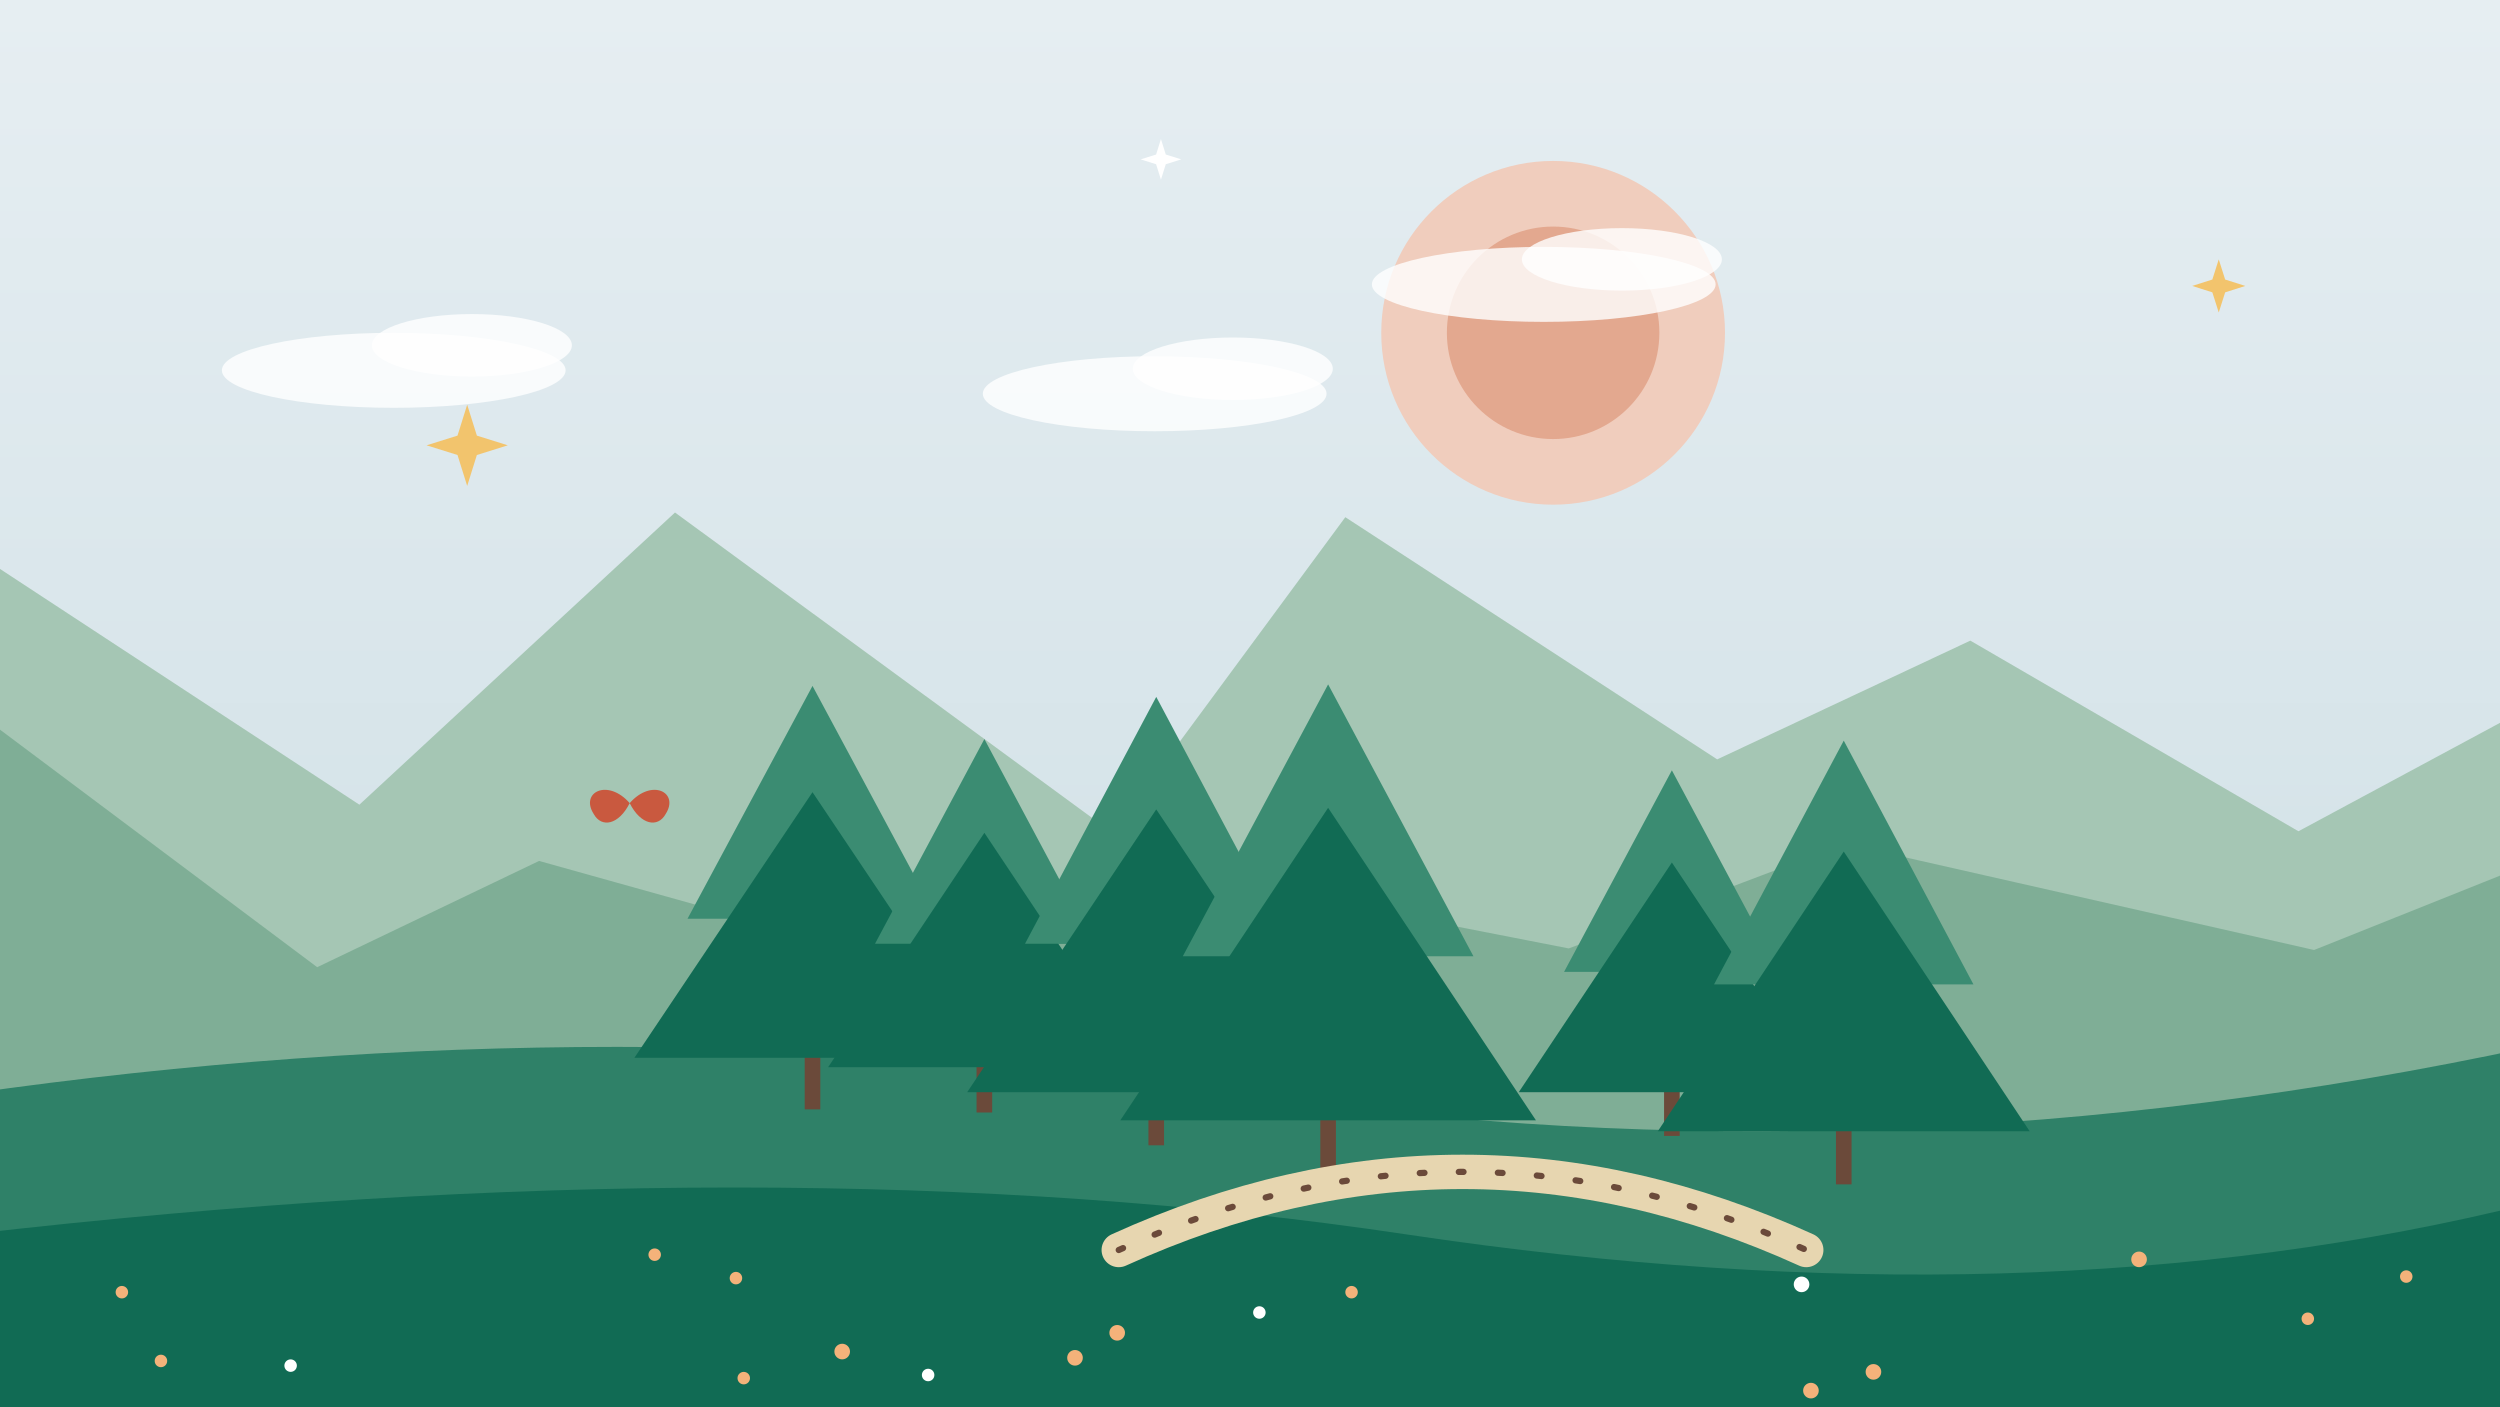
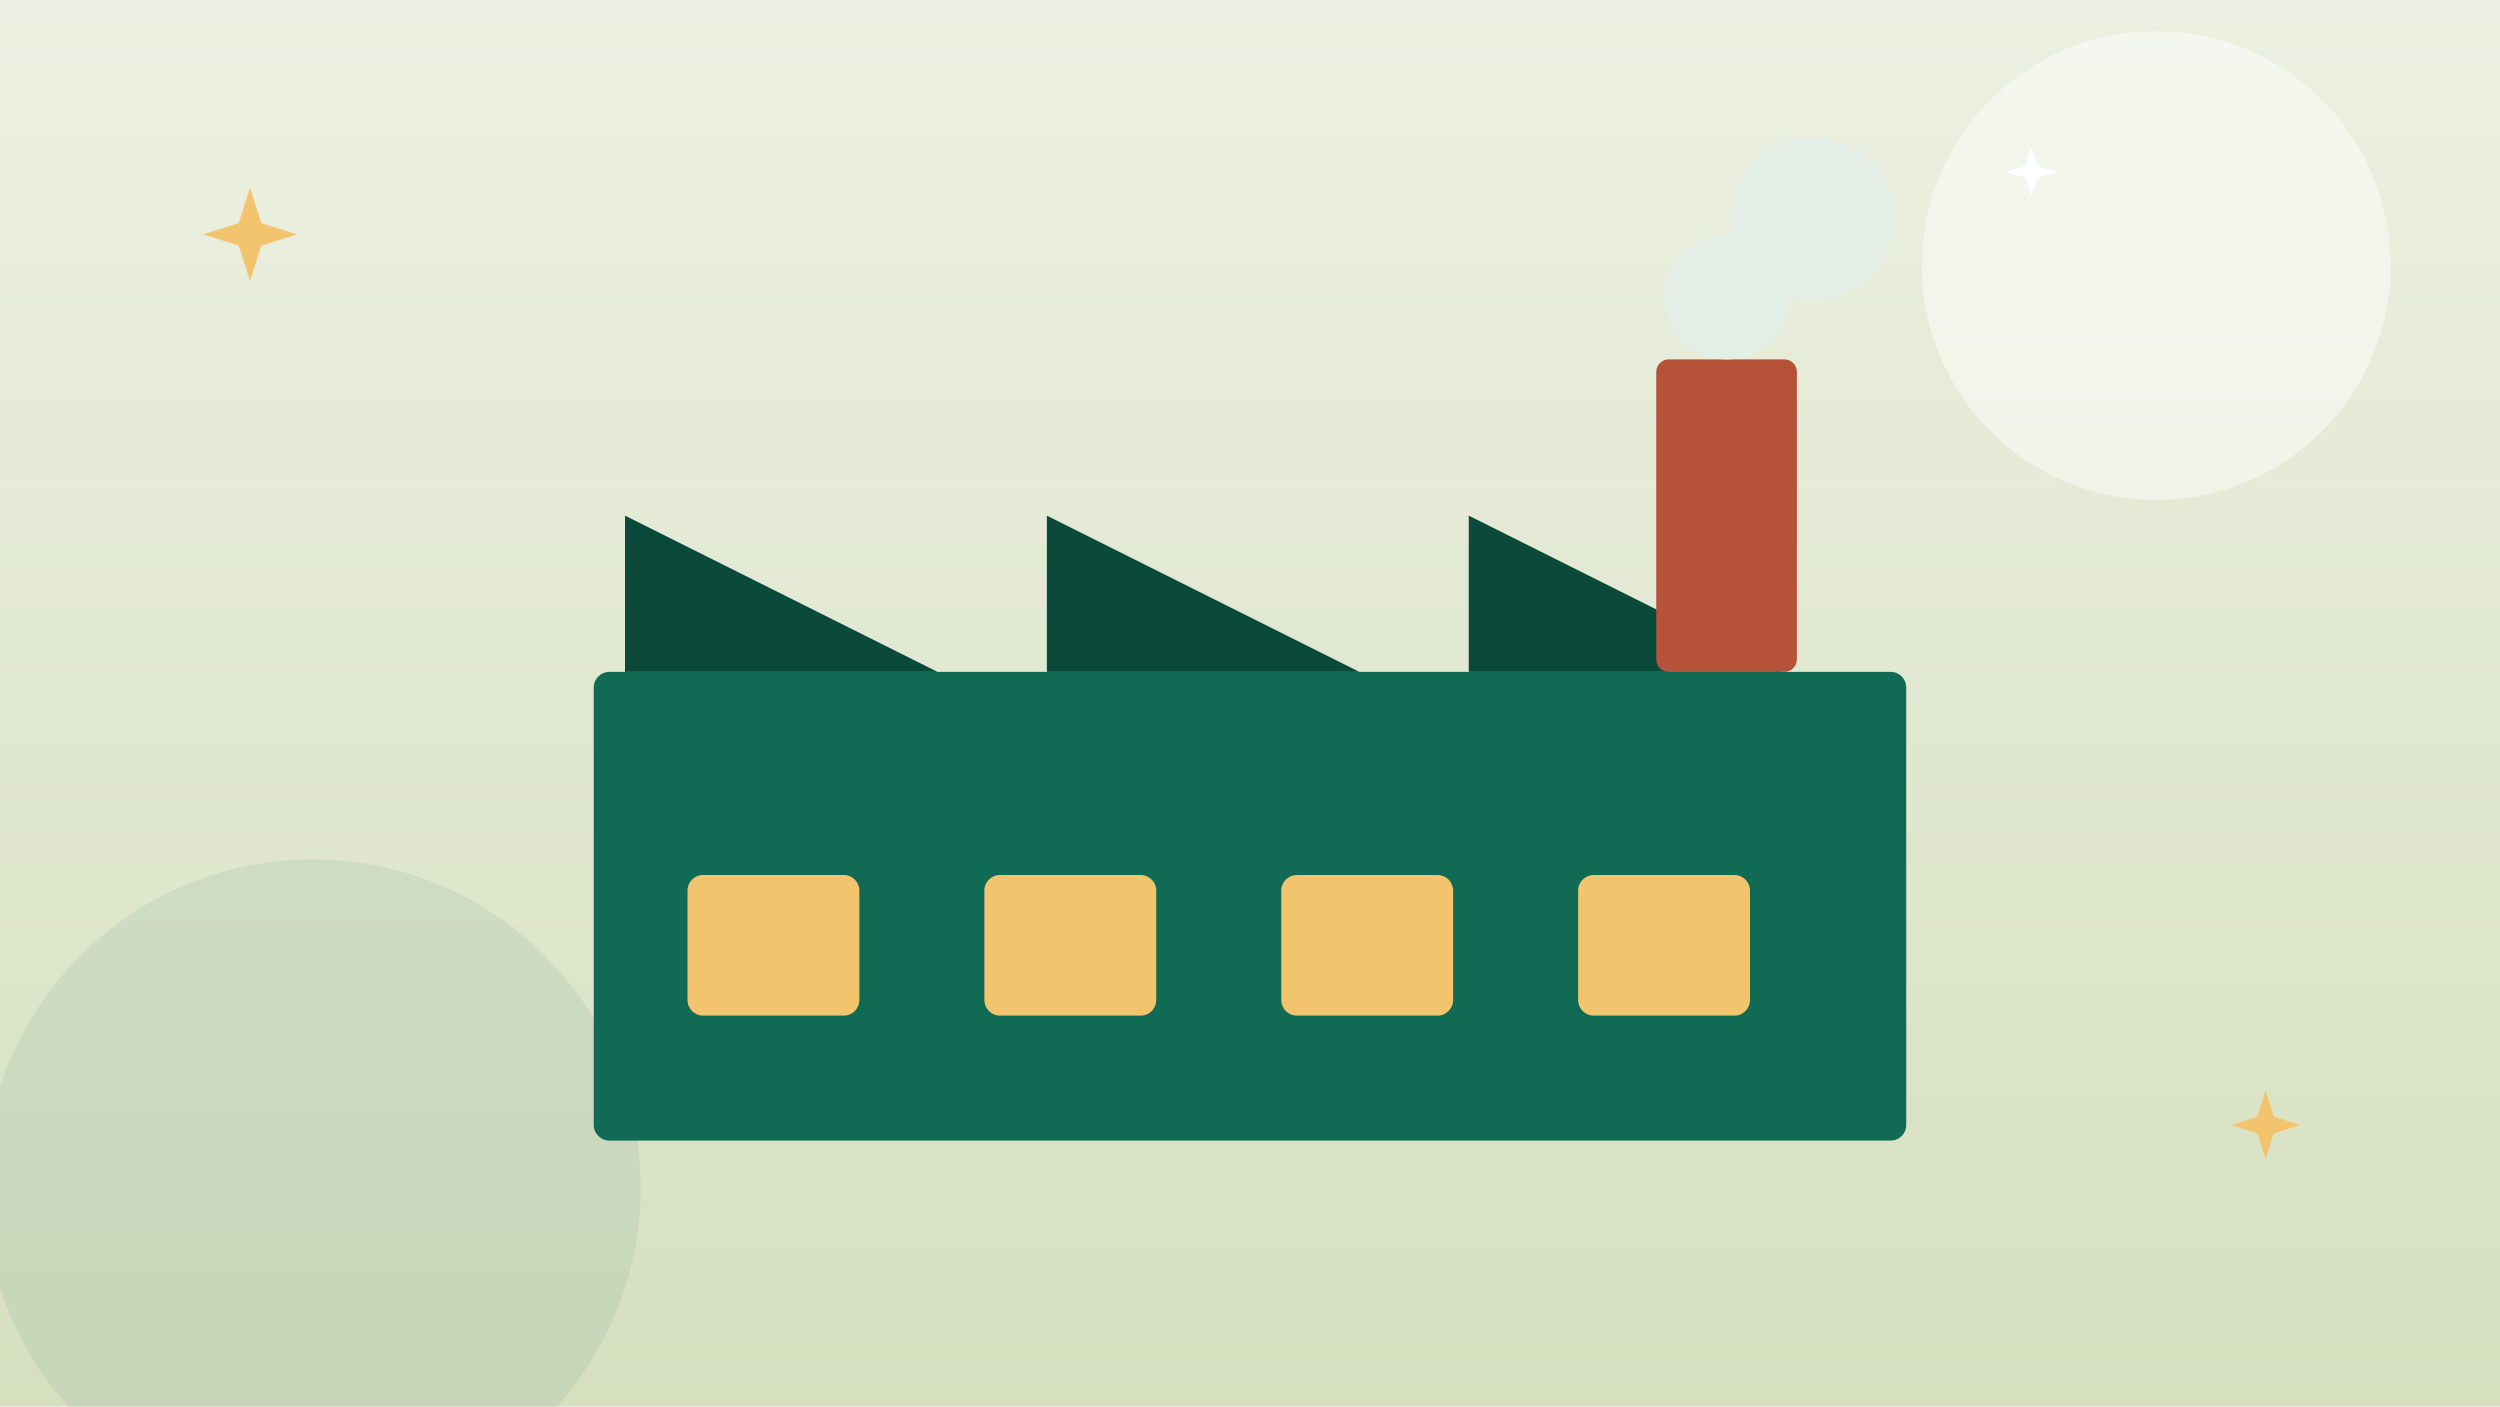
<svg xmlns="http://www.w3.org/2000/svg" viewBox="0 0 1600 900" role="img" aria-label="">
  <defs>
    <linearGradient id="g" x1="0" y1="0" x2="0" y2="1">
-       <stop offset="0" stop-color="#e6eef2" />
-       <stop offset="1" stop-color="#cbdde3" />
+       <stop offset="0" stop-color="#ecf0e2" />
+       <stop offset="1" stop-color="#d6e0bf" />
    </linearGradient>
  </defs>
  <rect width="1600" height="900" fill="url(#g)" />
-   <circle cx="994" cy="213" r="110" fill="#f0cdbd" />
-   <circle cx="994" cy="213" r="68" fill="#e3a88f" />
-   <ellipse cx="988" cy="182" rx="110" ry="24" fill="#fff" opacity=".8" />
-   <ellipse cx="1038" cy="166" rx="64" ry="20" fill="#fff" opacity=".8" />
-   <ellipse cx="252" cy="237" rx="110" ry="24" fill="#fff" opacity=".8" />
-   <ellipse cx="302" cy="221" rx="64" ry="20" fill="#fff" opacity=".8" />
-   <ellipse cx="739" cy="252" rx="110" ry="24" fill="#fff" opacity=".8" />
-   <ellipse cx="789" cy="236" rx="64" ry="20" fill="#fff" opacity=".8" />
-   <polygon points="-20 710 -20 351 230 515 432 328 712 533 861 331 1099 486 1261 410 1471 532 1603 461 1847 480 1620 710" fill="#a5c6b4" />
-   <polygon points="-20 790 -20 452 203 619 345 551 574 615 789 565 1004 607 1181 540 1481 608 1601 560 1892 587 1620 790" fill="#7fae96" />
-   <path d="M-20 700 Q400 640 800 700 T1620 670 L1620 920 L-20 920Z" fill="#2f8168" />
-   <rect x="515" y="650" width="10" height="60" fill="#6b4a3a" />
-   <path d="M520 439 L600 588 L440 588Z" fill="#3b8c72" />
-   <path d="M520 507 L634 677 L406 677Z" fill="#116b54" />
-   <rect x="625" y="659" width="10" height="53" fill="#6b4a3a" />
-   <path d="M630 473 L700 604 L560 604Z" fill="#3b8c72" />
-   <path d="M630 533 L730 683 L530 683Z" fill="#116b54" />
-   <rect x="735" y="670" width="10" height="63" fill="#6b4a3a" />
-   <path d="M740 446 L824 604 L656 604Z" fill="#3b8c72" />
-   <path d="M740 518 L861 699 L619 699Z" fill="#116b54" />
-   <rect x="845" y="685" width="10" height="70" fill="#6b4a3a" />
-   <path d="M850 438 L943 612 L757 612Z" fill="#3b8c72" />
-   <path d="M850 517 L983 717 L717 717Z" fill="#116b54" />
-   <rect x="1065" y="676" width="10" height="51" fill="#6b4a3a" />
-   <path d="M1070 493 L1139 622 L1001 622Z" fill="#3b8c72" />
-   <path d="M1070 552 L1168 699 L972 699Z" fill="#116b54" />
-   <rect x="1175" y="696" width="10" height="62" fill="#6b4a3a" />
-   <path d="M1180 474 L1263 630 L1097 630Z" fill="#3b8c72" />
-   <path d="M1180 545 L1299 724 L1061 724Z" fill="#116b54" />
-   <path d="M-20 790 Q500 730 900 790 T1620 770 L1620 920 L-20 920Z" fill="#116b54" />
-   <path d="M716 800 Q936 700 1156 800" fill="none" stroke="#e7d6b0" stroke-width="22" stroke-linecap="round" />
-   <path d="M716 800 Q936 700 1156 800" fill="none" stroke="#6b4a3a" stroke-width="4" stroke-dasharray="3 22" stroke-linecap="round" />
-   <circle cx="78" cy="827" r="4" fill="#f4b27a" />
-   <circle cx="186" cy="874" r="4" fill="#fff" />
-   <circle cx="1199" cy="878" r="5" fill="#f4b27a" />
-   <circle cx="471" cy="818" r="4" fill="#f4b27a" />
-   <circle cx="688" cy="869" r="5" fill="#f4b27a" />
-   <circle cx="476" cy="882" r="4" fill="#f4b27a" />
-   <circle cx="1159" cy="890" r="5" fill="#f4b27a" />
-   <circle cx="1540" cy="817" r="4" fill="#f4b27a" />
-   <circle cx="539" cy="865" r="5" fill="#f4b27a" />
-   <circle cx="1153" cy="822" r="5" fill="#fff" />
-   <circle cx="715" cy="853" r="5" fill="#f4b27a" />
-   <circle cx="103" cy="871" r="4" fill="#f4b27a" />
-   <circle cx="419" cy="803" r="4" fill="#f4b27a" />
-   <circle cx="1477" cy="844" r="4" fill="#f4b27a" />
-   <circle cx="594" cy="880" r="4" fill="#fff" />
-   <circle cx="806" cy="840" r="4" fill="#fff" />
-   <circle cx="1369" cy="806" r="5" fill="#f4b27a" />
-   <circle cx="865" cy="827" r="4" fill="#f4b27a" />
-   <path transform="translate(299 285)" d="M0-26l6.2 19.8L26 0l-19.8 6.2L0 26l-6.2-19.8L-26 0l19.8-6.2z" fill="#f2c46d" />
-   <path transform="translate(1420 183)" d="M0-17l4.1 12.9L17 0l-12.9 4.1L0 17l-4.1-12.9L-17 0l12.9-4.1z" fill="#f2c46d" />
-   <path transform="translate(743 102)" d="M0-13l3.1 9.9L13 0l-9.9 3.1L0 13l-3.1-9.9L-13 0l9.9-3.1z" fill="#fff" />
-   <g transform="translate(403 514)">
-     <path d="M0 0c-14-16-32-7-23 7 5 9 16 7 23-7zM0 0c14-16 32-7 23 7-5 9-16 7-23-7z" fill="#c9593f" />
+   <circle cx="1380" cy="170" r="150" fill="#fff" opacity=".45" />
+   <circle cx="200" cy="760" r="210" fill="#116b54" opacity=".08" />
+   <g>
+     <rect x="380" y="430" width="840" height="300" rx="10" fill="#116b54" />
+     <path d="M400 430 L400 330 L600 430Z" fill="#0b4a3a" />
+     <path d="M670 430 L670 330 L870 430Z" fill="#0b4a3a" />
+     <path d="M940 430 L940 330 L1140 430Z" fill="#0b4a3a" />
+     <rect x="1060" y="230" width="90" height="200" rx="8" fill="#b55239" />
+     <circle cx="1105" cy="190" r="40" fill="#e3eee7" />
+     <circle cx="1160" cy="140" r="52" fill="#e3eee7" />
+     <rect x="440" y="560" width="110" height="90" rx="10" fill="#f2c46d" />
+     <rect x="630" y="560" width="110" height="90" rx="10" fill="#f2c46d" />
+     <rect x="820" y="560" width="110" height="90" rx="10" fill="#f2c46d" />
+     <rect x="1010" y="560" width="110" height="90" rx="10" fill="#f2c46d" />
  </g>
+   <path transform="translate(160 150)" d="M0-30l7.2 22.8L30 0l-22.8 7.2L0 30l-7.2-22.8L-30 0l22.8-7.2z" fill="#f2c46d" />
+   <path transform="translate(1450 720)" d="M0-22l5.3 16.7L22 0l-16.7 5.3L0 22l-5.3-16.7L-22 0l16.7-5.3z" fill="#f2c46d" />
+   <path transform="translate(1300 110)" d="M0-16l3.8 12.2L16 0l-12.2 3.8L0 16l-3.8-12.2L-16 0l12.2-3.8z" fill="#fff" />
</svg>
